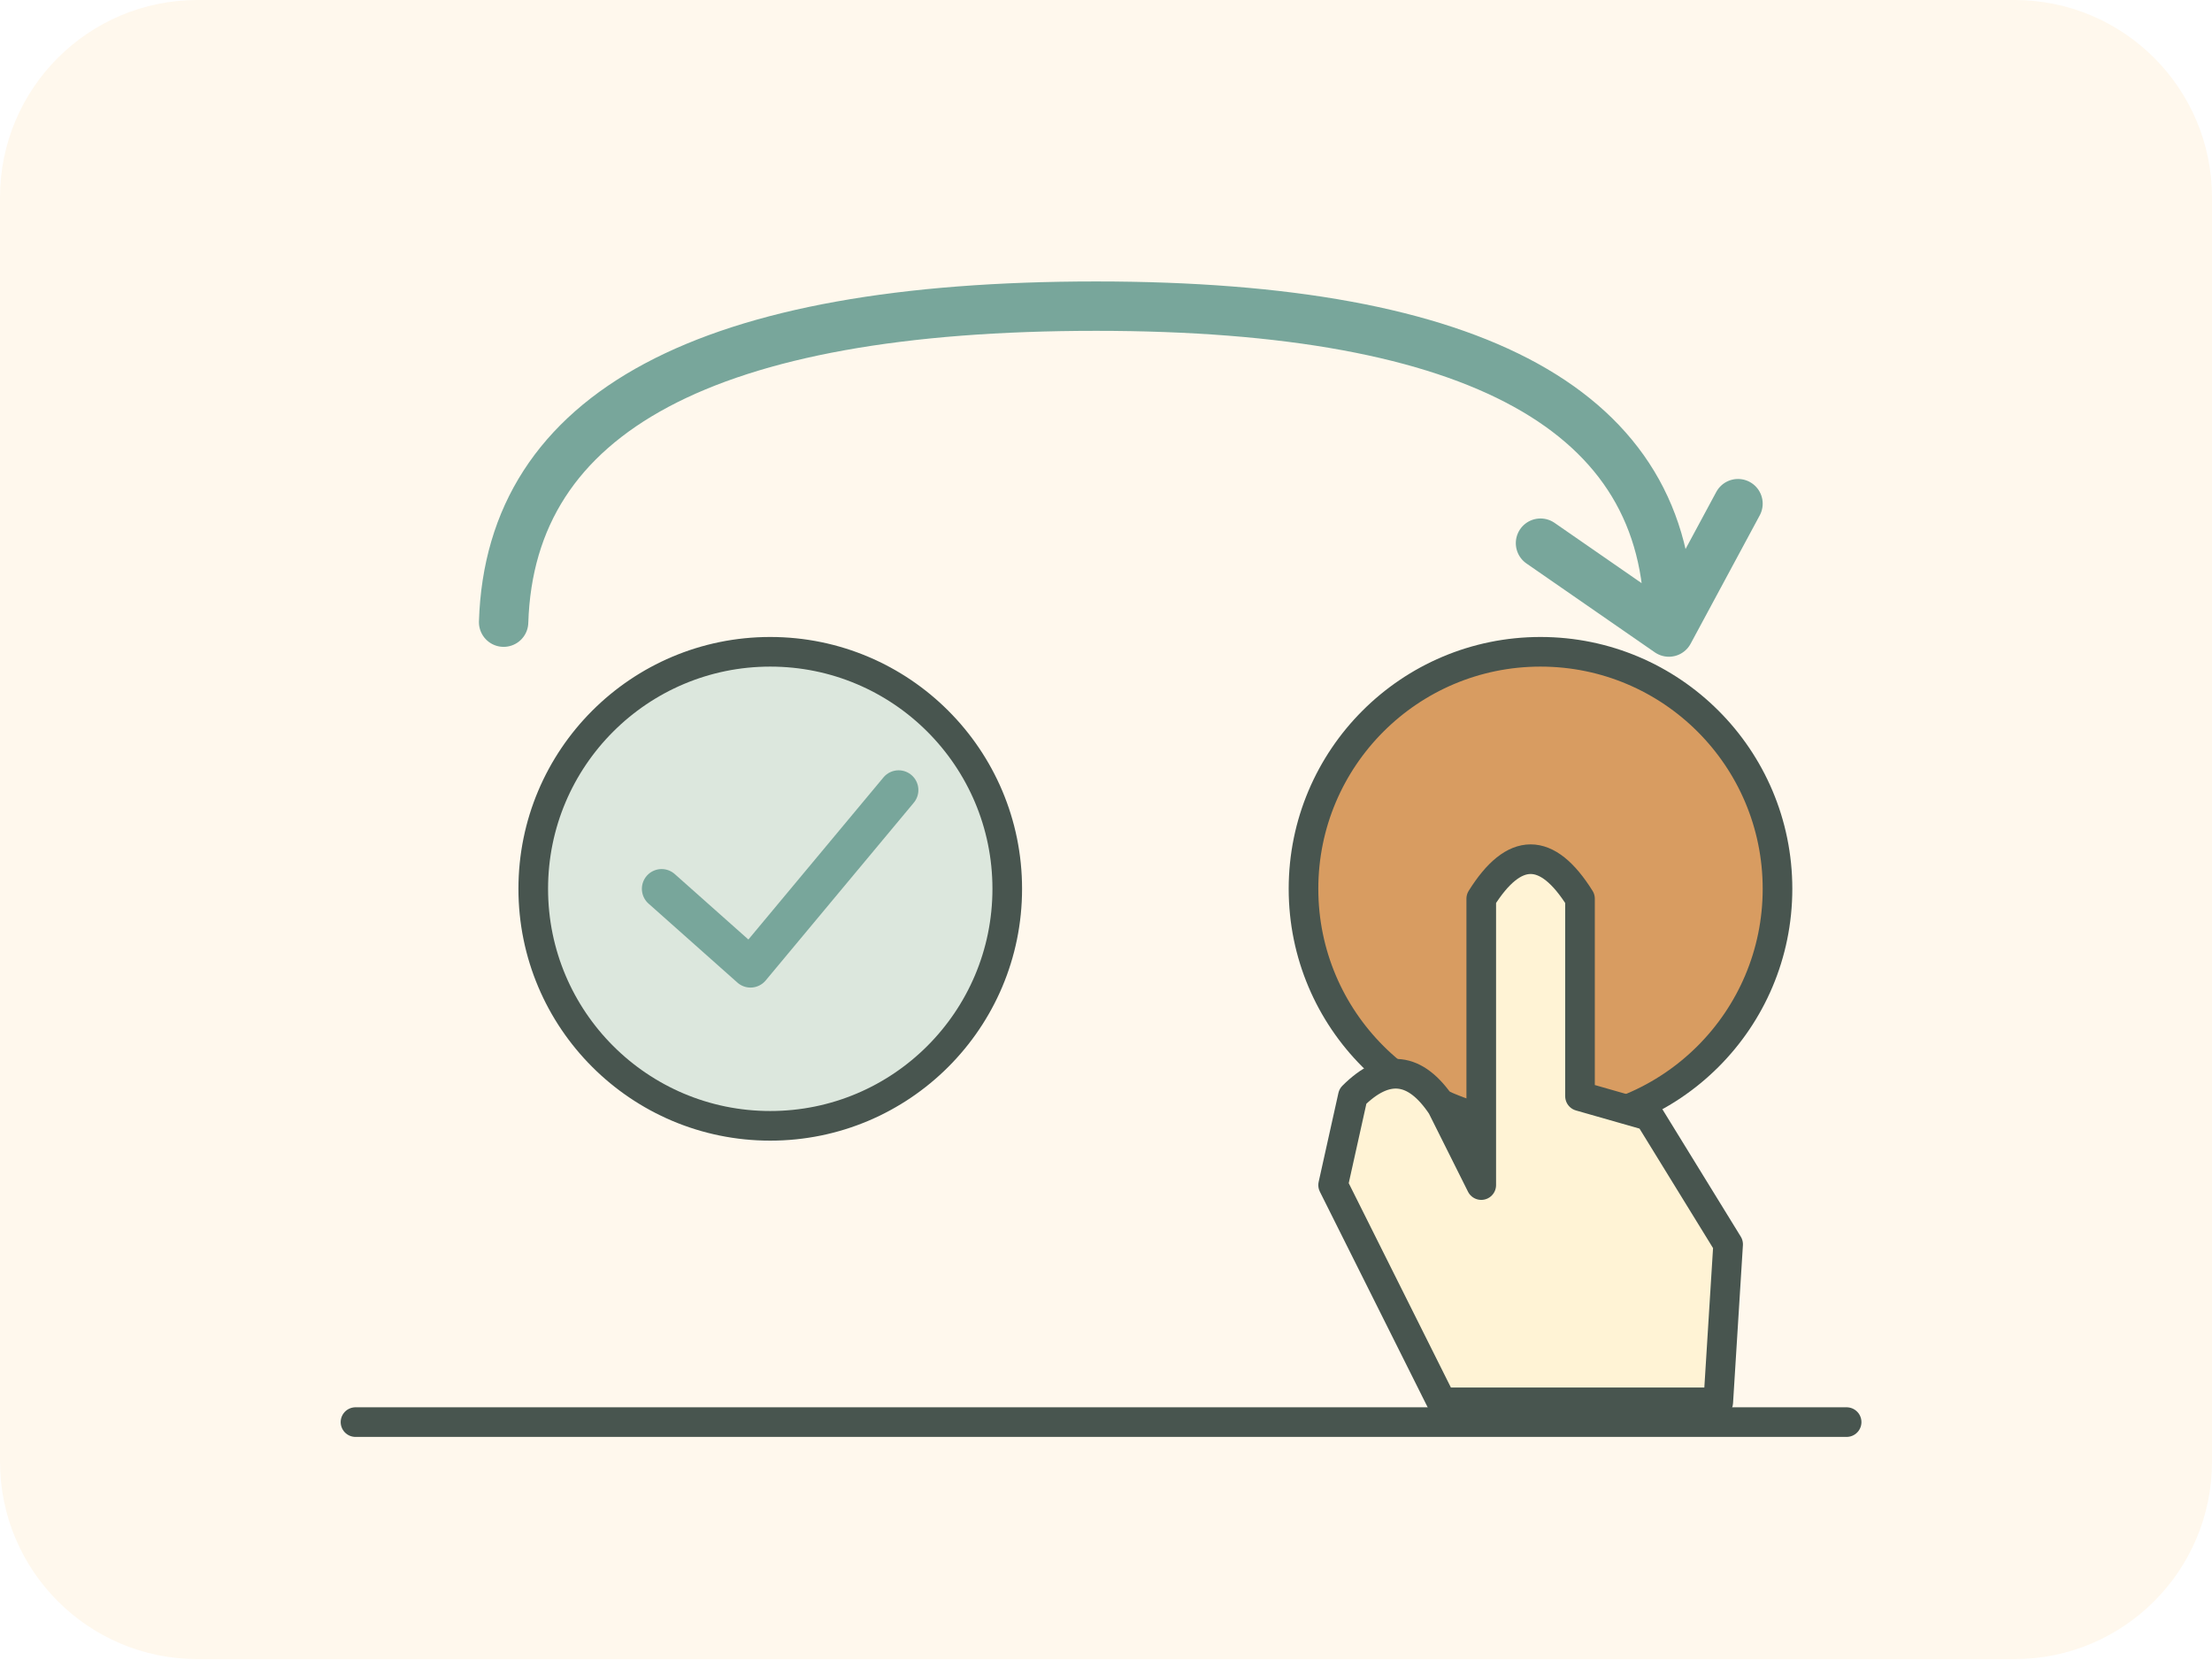
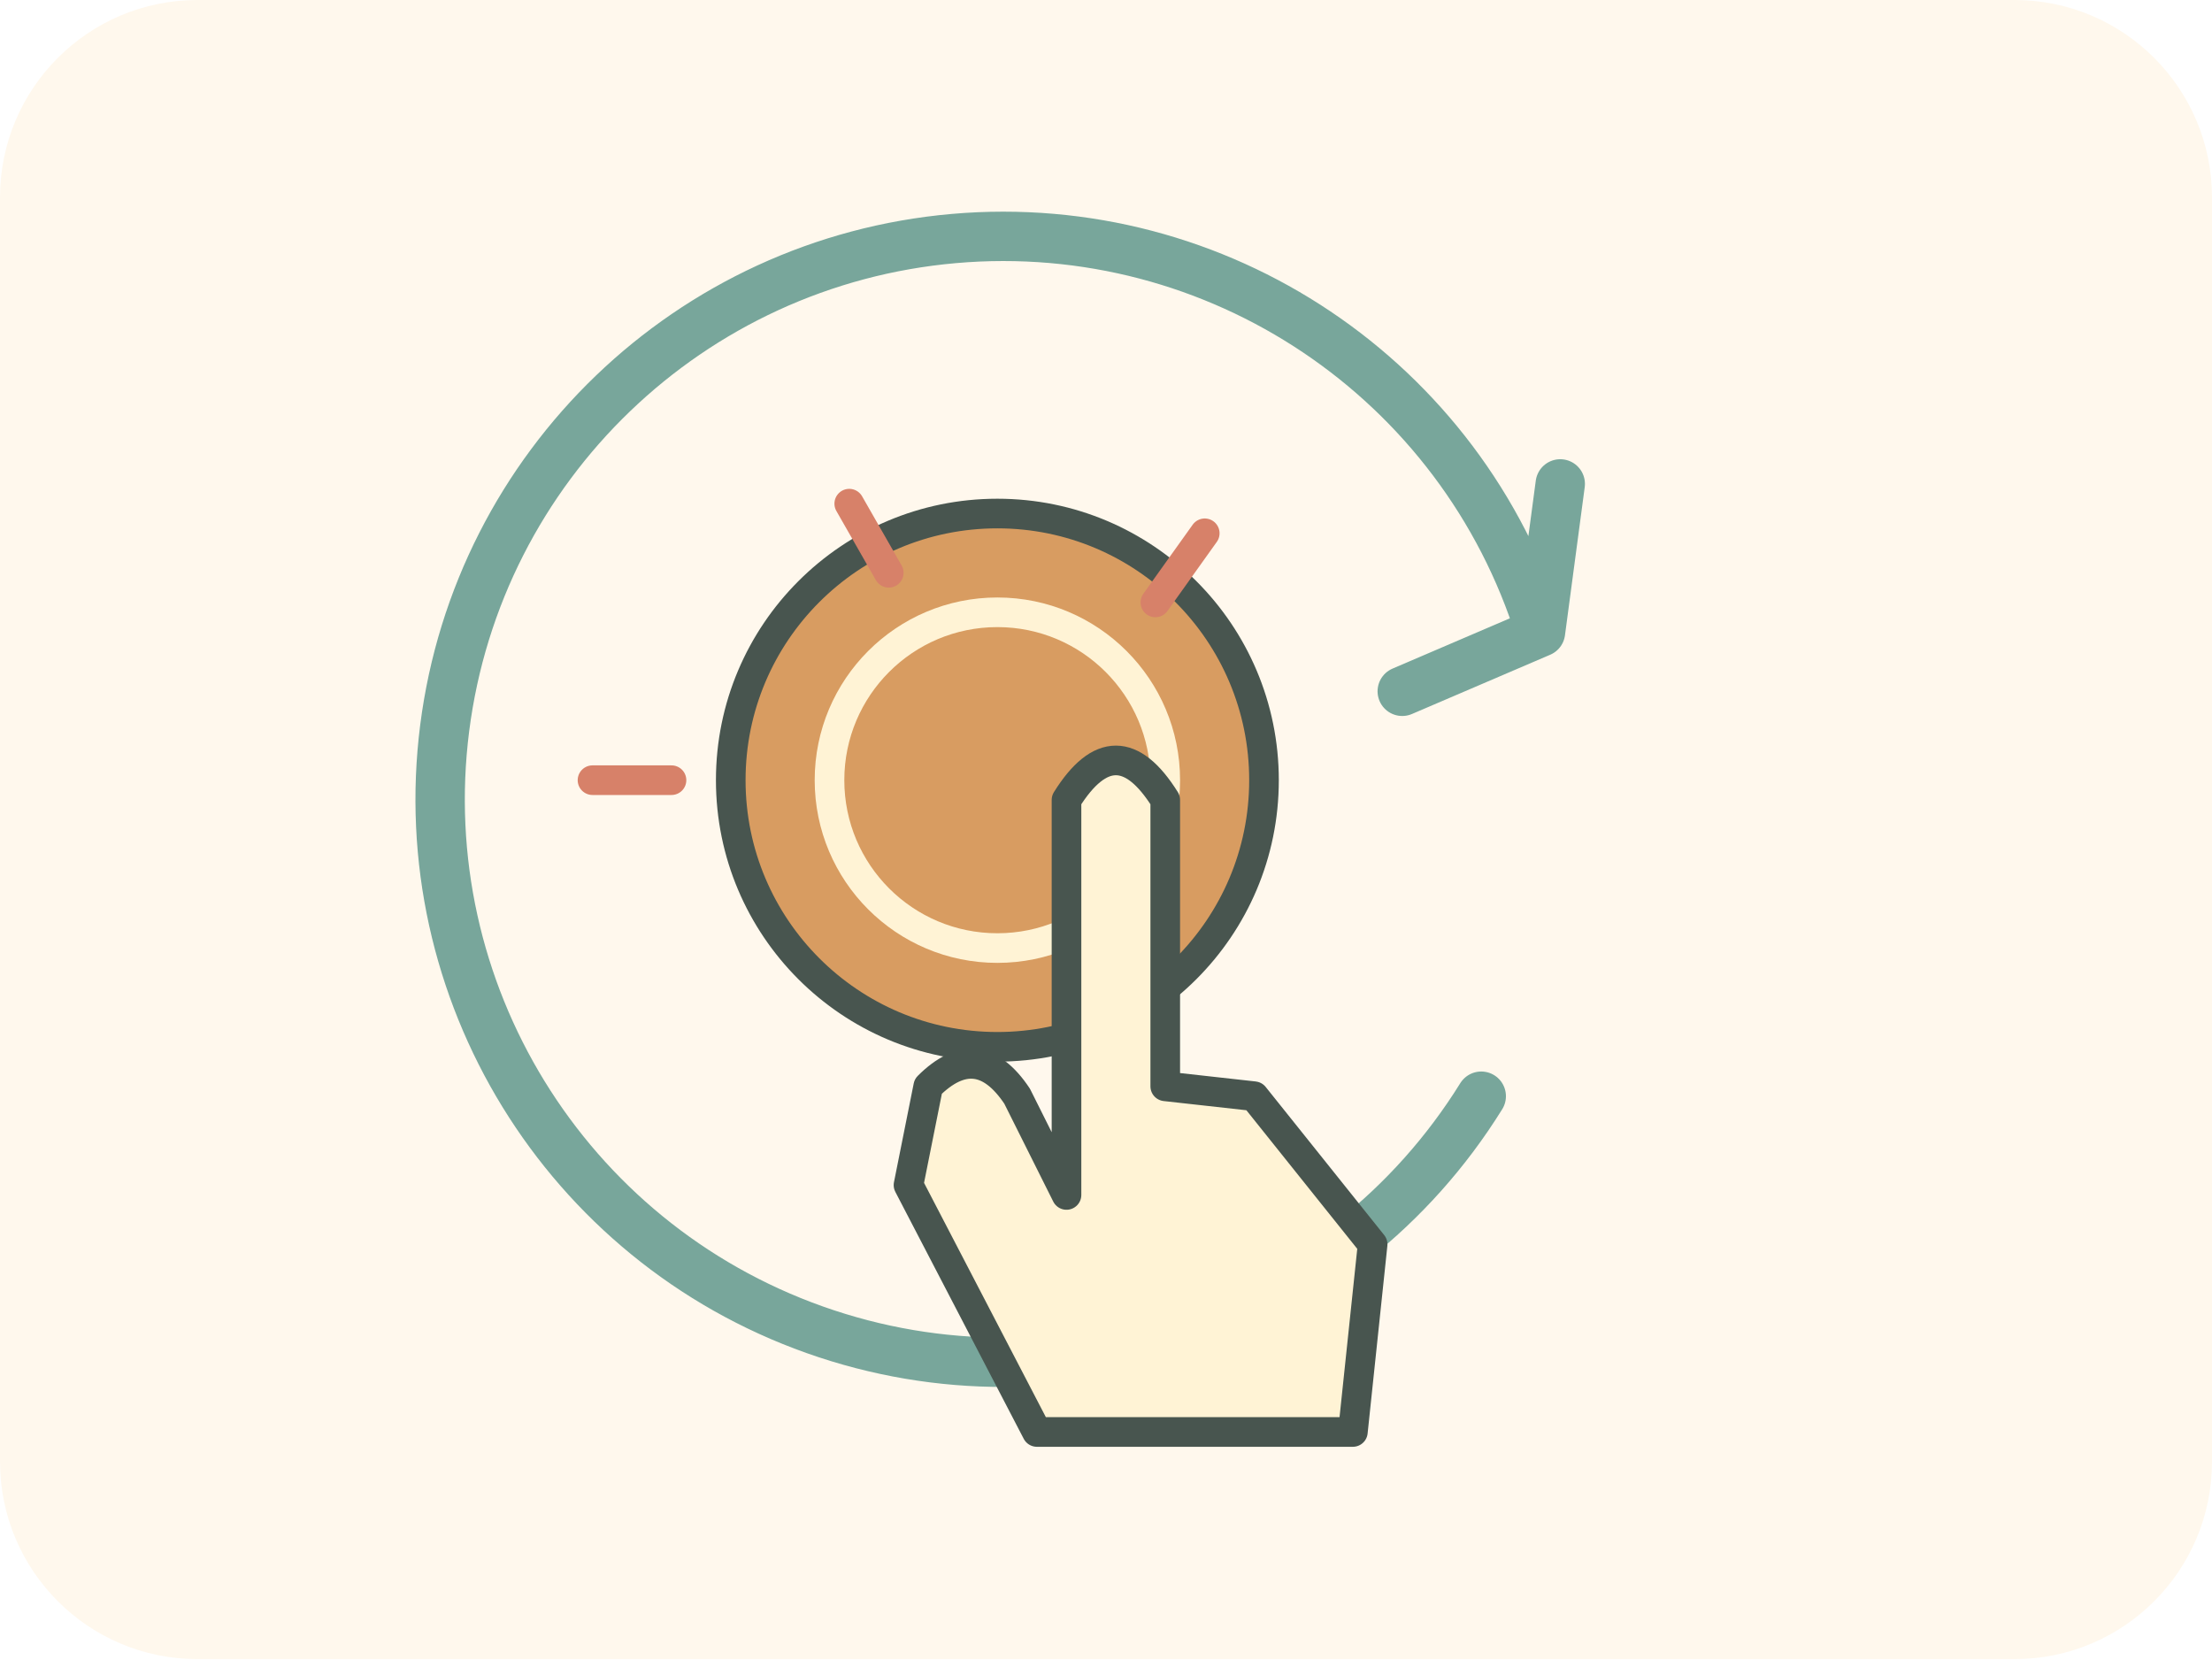
<svg xmlns="http://www.w3.org/2000/svg" viewBox="0 0 224 168" width="224" height="168">
  <rect width="224" height="168" rx="20" fill="#fff8ed" />
  <g stroke="#48554f" stroke-width="3" stroke-linecap="round" stroke-linejoin="round" fill="none">
-     <path d="M51 63q1-32 60-32 58 0 58 32m-13-8 13 9 7-13" stroke="#78a69b" stroke-width="5" />
-     <circle cx="78" cy="90" r="24" fill="#dce7dd" />
-     <circle cx="156" cy="90" r="24" fill="#d89c61" />
-     <path d="m67 90 9 8 15-18" stroke="#78a69b" stroke-width="4" />
-     <path d="m146 142-11-22 2-9q5-5 9 1l4 8V91q5-8 10 0v20l7 2 8 13-1 16z" fill="#fff3d5" />
-     <path d="M36 144h151" />
+     <path d="M150 111a57 57 0 1 1 6-47m-14 6 14-6 2-15" stroke="#78a69b" stroke-width="5" />
+     <circle cx="101" cy="79" r="27" fill="#d89c61" />
+     <circle cx="101" cy="79" r="17" stroke="#fff3d5" />
+     <path d="m105 145-13-25 2-10q5-5 9 1l5 10V81q5-8 10 0v29l9 1 12 15-2 19z" fill="#fff3d5" />
+     <path d="m90 58-4-7m31 10 5-7M68 79h-8" stroke="#d78169" />
  </g>
</svg>
